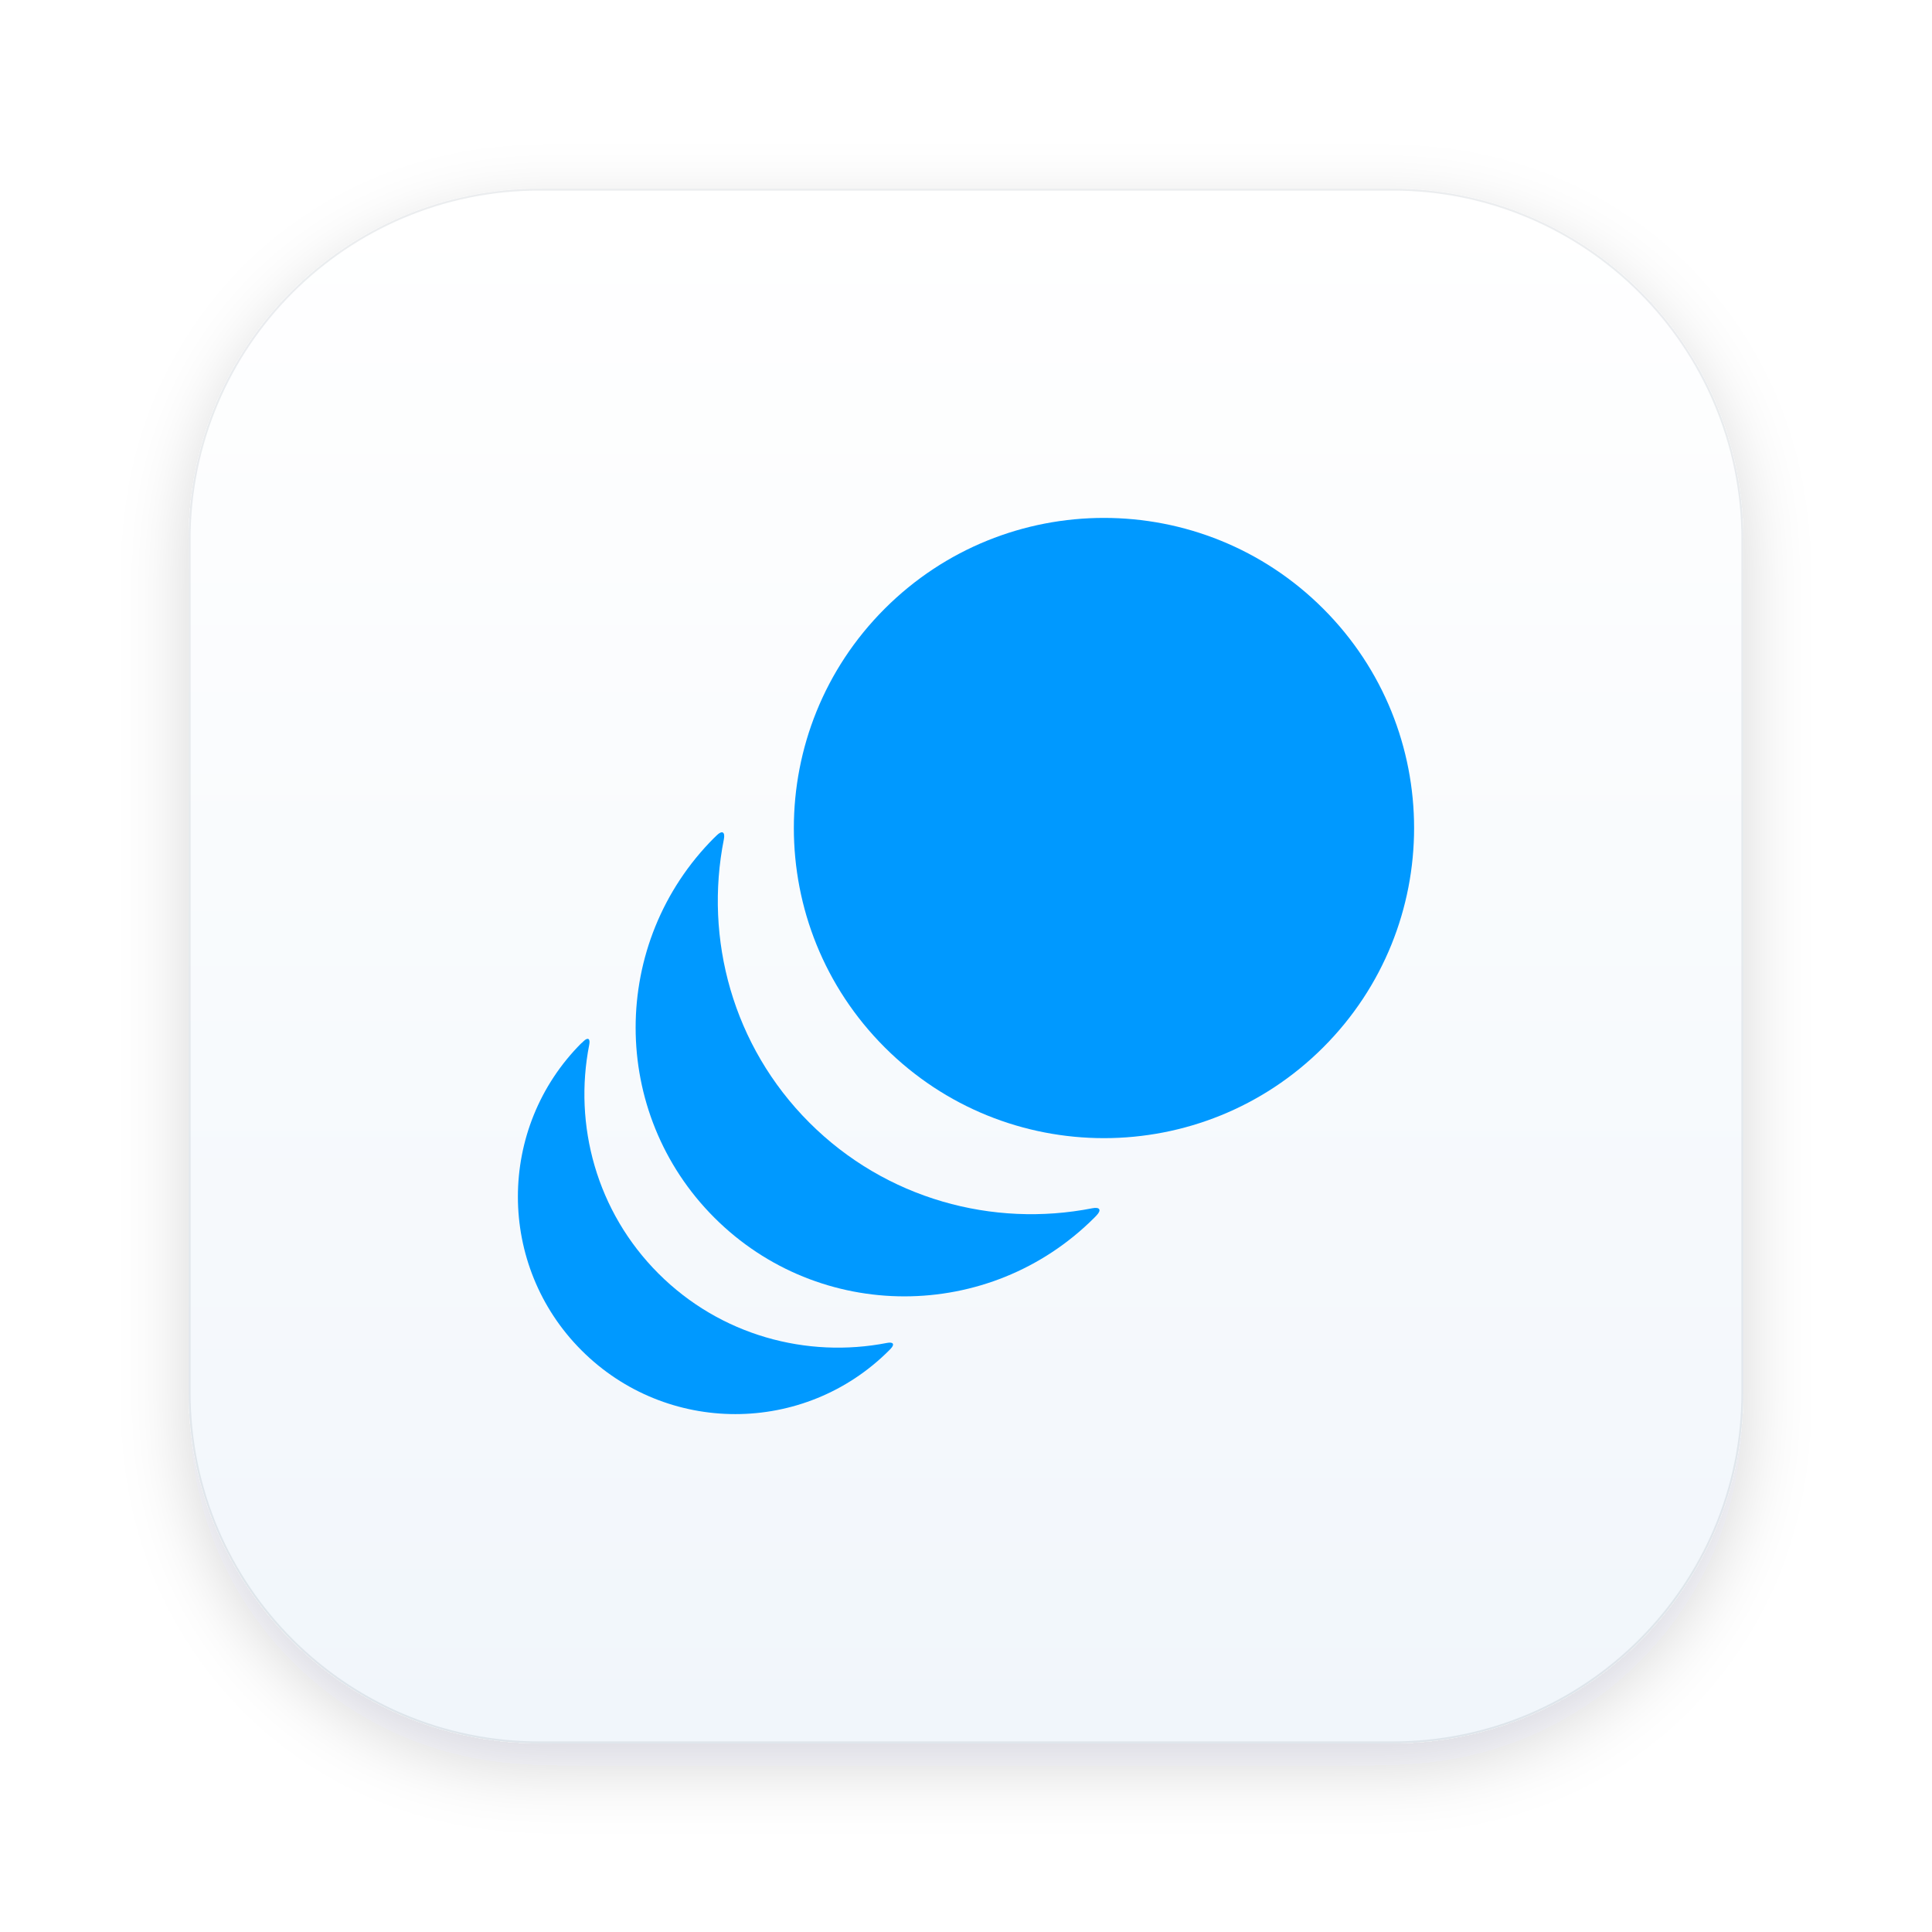
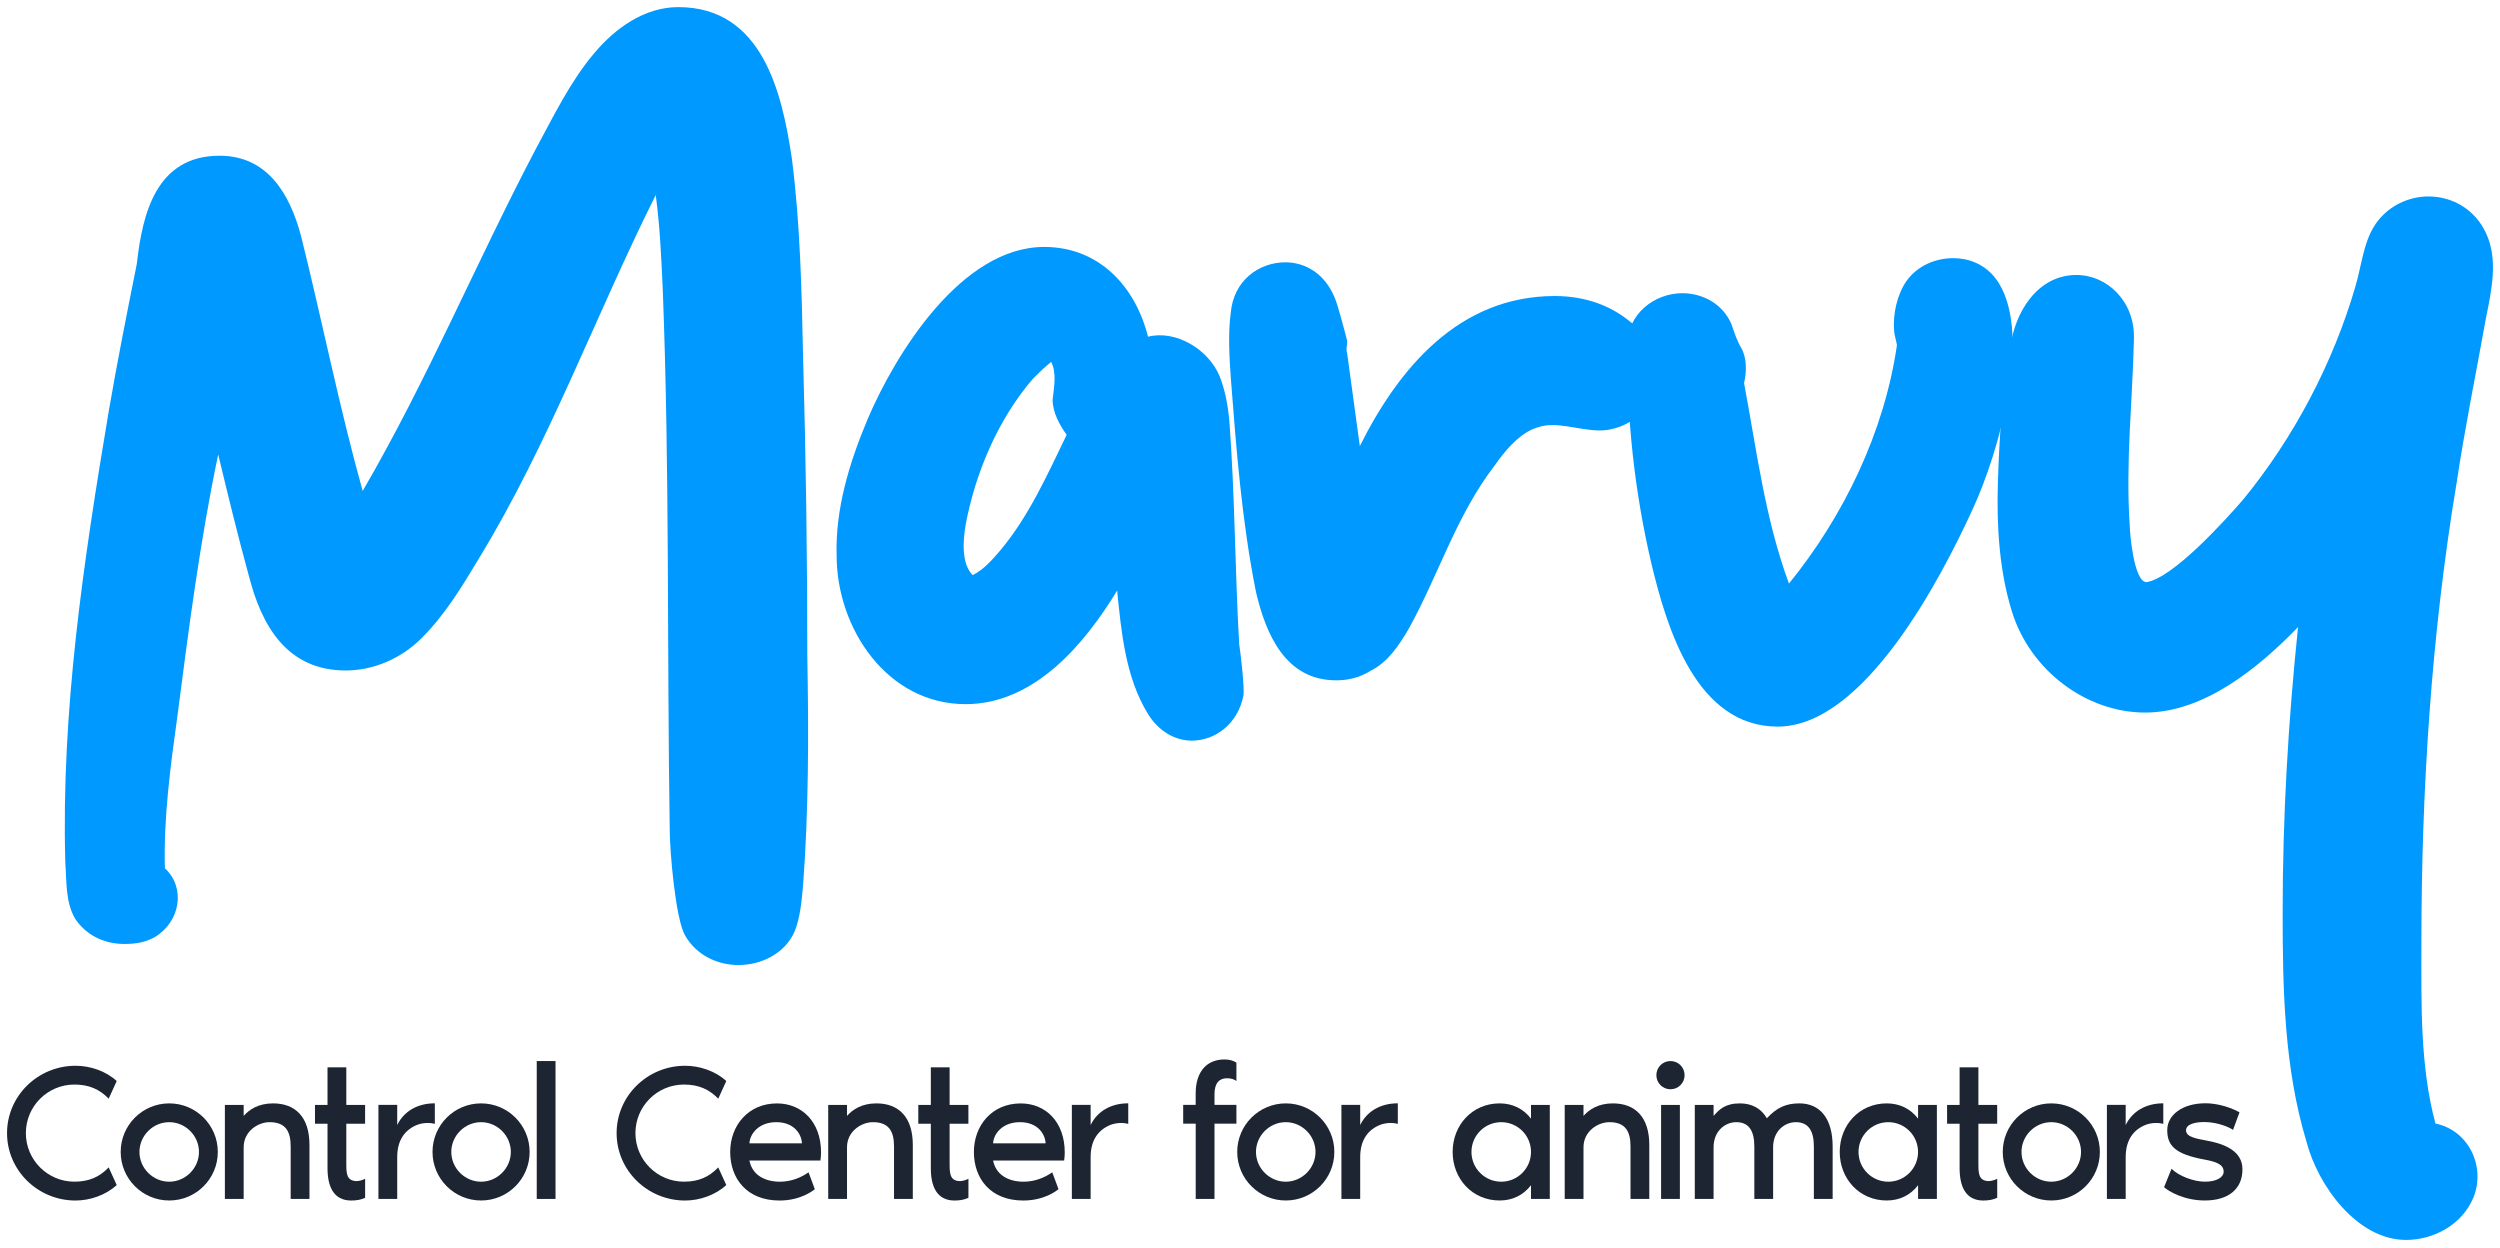
- <svg xmlns="http://www.w3.org/2000/svg" viewBox="0 0 1024 1024" width="1024" height="1024">
-   <defs>
-     <linearGradient id="bg" x1="0" y1="0" x2="0" y2="1">
-       <stop offset="0" stop-color="#ffffff" />
-       <stop offset="1" stop-color="#f1f6fb" />
-     </linearGradient>
-     <filter id="drop" x="-10%" y="-10%" width="120%" height="130%">
-       <feDropShadow dx="0" dy="12" stdDeviation="18" flood-color="#0b1d33" flood-opacity="0.16" />
-     </filter>
-   </defs>
-   <rect filter="url(#drop)" x="100" y="100" width="824" height="824" rx="186" fill="url(#bg)" />
-   <rect x="100.5" y="100.5" width="823" height="823" rx="185.5" fill="none" stroke="#0b1d33" stroke-opacity="0.08" />
-   <g fill="#0099ff" transform="translate(262 262) scale(5)">
-     <path d="m87.871 12.129c12.838 12.838 12.838 33.653 0 46.491-0.0 0-0.0 0-0.0 0-12.838 12.838-33.653 12.838-46.491 0-0-0-0-0-0-0-12.838-12.838-12.838-33.653-0-46.491 0-0.0 0-0.0 0-0 12.838-12.838 33.653-12.838 46.491-0.0 0.0 0.0 0.0 0.0 0.0 0z" />
-     <path d="m23.324 36.39c-11.125 11.125-11.125 29.161 0 40.286s29.161 11.125 40.286 0c.073-.075.15-.154.225-.233.557-.582.35-.92-.439-.764-10.527 2.07-21.879-.956-30.003-9.079-8.132-8.132-11.151-19.493-9.062-30.023.156-.79-.176-.993-.752-.43-.088.086-.166.163-.249.246z" />
-     <path d="m9.25 58.156c-9 9-9.001 23.593 0 32.594s23.593 9.001 32.594 0c.049-.05.11-.113.16-.164.466-.482.295-.76-.363-.633-8.509 1.662-17.678-.788-24.242-7.352-6.571-6.571-9.016-15.748-7.338-24.258.13-.657-.146-.825-.622-.352-.062.062-.124.124-.179.178z" />
+ <svg xmlns="http://www.w3.org/2000/svg" viewBox="390.1 111.7 710.5 354.4" role="img" aria-label="Marvy, Control Center for animators">
+   <g fill="#0099ff">
+     <path d="M599.97,385.96c-5.98,0-11.96-2.79-15.15-8.37-2.79-4.78-4.38-24.32-4.38-29.9-.8-51.42,0-102.44-1.99-153.86-.4-8.77-.8-17.94-1.99-26.71-17.14,34.28-30.29,70.55-50.22,103.24-4.78,7.97-9.57,15.94-16.34,22.72-5.98,5.98-13.95,9.17-21.52,9.17-16.74,0-23.92-12.75-27.5-26.71-3.19-11.56-5.98-23.12-8.77-34.68-5.18,24.71-8.37,49.43-11.56,74.14-1.99,14.35-3.99,29.1-3.59,43.45,5.98,5.58,4.38,15.15-2.79,19.53-2.79,1.59-5.58,1.99-8.77,1.99-5.58,0-10.76-2.39-13.95-7.17-2.79-4.78-2.39-10.76-2.79-15.95-1.2-43.05,5.18-85.7,12.36-128.35,2.39-13.95,5.18-27.9,7.97-41.85,1.59-14.35,5.58-30.69,23.52-30.69,13.55,0,19.93,10.76,23.12,22.72,5.98,23.92,10.76,48.23,17.54,72.55,18.34-31.49,32.29-64.97,49.03-96.86,5.18-9.57,9.97-19.53,16.74-27.5,5.98-7.17,14.35-13.15,23.92-13.15,23.92,0,29.5,24.31,32.29,43.05,2.39,18.73,2.79,37.47,3.19,56.6.8,28.3,1.2,56.6,1.2,84.9.4,21.92.4,43.45-1.2,64.97-.4,4.38-.8,9.17-2.39,13.15-2.79,6.38-9.57,9.57-15.94,9.57Z" />
+     <path d="M728.72,322.18c-4.38,0-9.17-2.39-12.36-7.57-6.38-10.36-7.57-23.12-8.77-35.08-9.17,15.15-23.52,32.29-43.05,32.29-22.32,0-36.67-21.53-36.67-42.25-.4-13.15,3.59-26.31,8.77-38.66,7.97-18.73,26.71-49.03,50.22-49.03,15.55,0,25.91,11.16,29.5,25.51,7.97-1.99,17.14,3.59,20.33,11.16,1.59,3.99,2.39,8.37,2.79,12.76,1.59,21.13,1.59,42.25,2.79,63.38.4,2.39,1.59,12.76,1.2,14.75-1.59,7.97-7.97,12.76-14.75,12.76ZM666.54,275.15c3.19-1.59,5.58-4.38,7.97-7.18,7.97-9.57,13.15-21.13,18.73-32.69-1.99-2.79-3.99-6.38-3.99-9.97.4-3.59,1.2-7.57-.4-10.76-1.99,1.59-3.59,3.19-5.18,4.78-9.96,11.56-16.34,26.71-19.13,41.46-.8,4.78-1.2,11.16,1.99,14.35Z" />
+     <path d="M769.77,305.04c-14.35,0-19.93-13.15-22.72-25.11-3.99-19.93-5.58-40.26-7.17-60.99-.4-5.98-.8-12.36,0-18.34.8-9.17,7.97-14.35,15.55-14.35,5.58,0,11.16,3.19,13.95,9.97.8,1.59,3.19,10.76,3.59,12.36,0,1.2-.4,2.39,0,3.59l3.59,26.31c11.16-22.32,28.3-42.65,55.41-42.65,8.77,0,16.74,2.79,23.12,8.77,9.57,9.57,6.38,26.31-7.17,29.1-5.18,1.2-11.16-1.2-16.74-1.2-1.99,0-3.59.4-5.58,1.2-4.38,1.99-7.97,6.38-10.76,10.36-10.76,13.95-15.94,31.09-24.32,46.24-2.79,4.78-5.98,9.57-10.76,11.96-3.19,1.99-6.38,2.79-9.96,2.79Z" />
+     <path d="M895.33,318.2c-23.12,0-31.49-27.9-35.88-46.24-4.78-20.33-7.17-41.85-6.78-62.58,0-8.37,7.57-14.35,15.55-14.35,5.98,0,11.56,3.19,13.95,8.77.8,2.39,1.59,4.78,2.79,6.78,1.59,2.79,1.59,6.78.8,9.97,3.59,19.13,5.98,38.66,12.76,57,15.55-19.13,27.11-43.05,30.69-67.76,0-.4-.8-3.19-.8-3.99-.4-4.78.8-10.36,3.59-14.35,3.19-4.38,8.37-6.38,13.15-6.38,4.38,0,8.77,1.59,11.96,5.58,11.16,14.35,1.2,49.43-6.38,65.77-8.77,19.13-30.69,61.78-55.41,61.78Z" />
+     <path d="M1073.91,464.09c-13.95,0-25.11-15.54-28.3-27.9-6.38-21.12-6.78-43.45-6.78-65.37,0-27.11,1.59-54.21,4.38-80.92-11.16,11.56-26.71,24.31-43.45,24.31s-32.69-11.96-37.87-28.7c-3.59-11.56-4.38-24.31-3.99-36.67.4-12.76,1.2-25.91,3.59-38.66,1.2-9.57,7.57-20.33,18.73-20.33,8.77,0,16.74,7.57,16.34,18.34-.4,17.54-2.39,35.08-1.2,52.62,0,2.39,1.2,16.34,4.78,16.34,7.57-1.2,22.32-17.54,27.5-23.52,14.35-17.54,25.51-38.66,31.89-60.59,1.99-6.78,2.39-14.35,7.17-19.53,3.59-3.99,8.77-5.98,13.55-5.98,6.78,0,13.15,3.59,16.34,10.36,3.59,7.57,1.59,16.34,0,24.31-2.79,15.55-5.98,31.09-8.37,47.04-7.17,43.05-9.96,87.29-9.96,130.74,0,17.14-.4,34.68,3.99,51.02,9.57,1.99,14.35,12.36,10.76,21.13-3.19,7.57-11.16,11.96-19.13,11.96Z" />
+   </g>
+   <g fill="#1d2533">
+     <path d="M420.99,443.48l2.28,5.01c-3.12,2.89-7.63,4.4-11.69,4.4-10.74,0-19.48-8.57-19.48-19.15s8.74-19.15,19.48-19.15c4.06,0,8.57,1.45,11.69,4.34l-2.28,5.01c-2.56-2.62-5.51-4.01-9.74-4.01-7.63,0-13.8,6.18-13.8,13.8s6.18,13.8,13.8,13.8c4.23,0,7.18-1.39,9.74-4.06Z" />
+     <path d="M452,439.08c0,7.63-6.18,13.8-13.8,13.8s-13.8-6.18-13.8-13.8,6.18-13.8,13.8-13.8,13.8,6.18,13.8,13.8ZM446.65,439.08c0-4.62-3.84-8.46-8.46-8.46s-8.46,3.84-8.46,8.46,3.84,8.46,8.46,8.46,8.46-3.84,8.46-8.46Z" />
+     <path d="M478.05,437.08v15.36h-5.34v-14.92c0-4.29-1.45-6.9-6.01-6.9-3.23,0-7.35,2.56-7.35,7.12v14.7h-5.34v-26.72h5.34v3.12c1.56-1.78,4.17-3.56,8.35-3.56,6.35,0,10.35,3.9,10.35,11.8Z" />
+     <path d="M483.18,431.07h-3.56v-5.34h3.56v-10.69h5.34v10.69h5.34v5.34h-5.34v11.13c0,1.89,0,3.84,1.06,4.62,1.28.95,3.06.5,4.29-.11v5.4c-1.17.56-2.45.78-3.95.78-5.07,0-6.74-4.06-6.74-9.18v-12.64Z" />
+     <path d="M513.68,425.28v5.84c-1.28-.39-3.23-.39-4.9.22-3.51,1.34-5.79,4.29-5.79,9.18v11.91h-5.34v-26.72h5.34v5.73c1.84-3.84,5.68-6.18,10.69-6.18Z" />
+     <path d="M540.62,439.08c0,7.63-6.18,13.8-13.8,13.8s-13.8-6.18-13.8-13.8,6.18-13.8,13.8-13.8,13.8,6.18,13.8,13.8ZM535.28,439.08c0-4.62-3.84-8.46-8.46-8.46s-8.46,3.84-8.46,8.46,3.84,8.46,8.46,8.46,8.46-3.84,8.46-8.46Z" />
+     <path d="M547.98,413.25v39.19h-5.34v-39.19h5.34Z" />
+     <path d="M594.23,443.48l2.28,5.01c-3.12,2.89-7.63,4.4-11.69,4.4-10.74,0-19.48-8.57-19.48-19.15s8.74-19.15,19.48-19.15c4.06,0,8.57,1.45,11.69,4.34l-2.28,5.01c-2.56-2.62-5.51-4.01-9.74-4.01-7.63,0-13.8,6.18-13.8,13.8s6.18,13.8,13.8,13.8c4.23,0,7.18-1.39,9.74-4.06Z" />
+     <path d="M623.29,441.53h-20.21c.83,4.17,4.45,6.01,8.68,6.01,3.17,0,6.01-1.17,8.13-2.67l1.78,4.79c-.72.61-4.23,3.23-10.02,3.23-9.35,0-14.03-6.29-14.03-13.8s5.12-13.8,13.3-13.8c7.07,0,12.52,5.23,12.52,13.92,0,.56-.06,1.61-.17,2.34ZM618.01,436.63c-.11-2.62-2.23-6.01-7.29-6.01s-7.51,3.4-7.63,6.01h14.92Z" />
+     <path d="M649.52,437.08v15.36h-5.34v-14.92c0-4.29-1.45-6.9-6.01-6.9-3.23,0-7.35,2.56-7.35,7.12v14.7h-5.34v-26.72h5.34v3.12c1.56-1.78,4.17-3.56,8.35-3.56,6.35,0,10.35,3.9,10.35,11.8Z" />
+     <path d="M654.64,431.07h-3.56v-5.34h3.56v-10.69h5.34v10.69h5.34v5.34h-5.34v11.13c0,1.89,0,3.84,1.06,4.62,1.28.95,3.06.5,4.29-.11v5.4c-1.17.56-2.45.78-3.95.78-5.07,0-6.74-4.06-6.74-9.18v-12.64Z" />
+     <path d="M692.55,441.53h-20.21c.83,4.17,4.45,6.01,8.68,6.01,3.17,0,6.01-1.17,8.13-2.67l1.78,4.79c-.72.61-4.23,3.23-10.02,3.23-9.35,0-14.03-6.29-14.03-13.8s5.12-13.8,13.3-13.8c7.07,0,12.52,5.23,12.52,13.92,0,.56-.06,1.61-.17,2.34ZM687.26,436.63c-.11-2.62-2.23-6.01-7.29-6.01s-7.51,3.4-7.63,6.01h14.92Z" />
+     <path d="M710.75,425.28v5.84c-1.28-.39-3.23-.39-4.9.22-3.51,1.34-5.79,4.29-5.79,9.18v11.91h-5.34v-26.72h5.34v5.73c1.84-3.84,5.68-6.18,10.69-6.18Z" />
+     <path d="M729.91,425.72v-3.23c0-6.51,3.4-9.69,8.13-9.69,1.5,0,2.45.28,3.45.89v5.23c-.67-.45-1.39-.78-2.67-.78-2.17,0-3.56,1.34-3.56,4.51v3.06h6.23v5.34h-6.23v21.38h-5.34v-21.38h-3.56v-5.34h3.56Z" />
+     <path d="M769.32,439.08c0,7.63-6.18,13.8-13.8,13.8s-13.8-6.18-13.8-13.8,6.18-13.8,13.8-13.8,13.8,6.18,13.8,13.8ZM763.97,439.08c0-4.62-3.84-8.46-8.46-8.46s-8.46,3.84-8.46,8.46,3.84,8.46,8.46,8.46,8.46-3.84,8.46-8.46Z" />
+     <path d="M787.36,425.28v5.84c-1.28-.39-3.23-.39-4.9.22-3.51,1.34-5.79,4.29-5.79,9.18v11.91h-5.34v-26.72h5.34v5.73c1.84-3.84,5.68-6.18,10.69-6.18Z" />
+     <path d="M830.55,425.72v26.72h-5.34v-3.9c-2.17,2.84-5.29,4.34-8.91,4.34-7.79,0-13.36-6.18-13.36-13.8s5.57-13.8,13.36-13.8c3.62,0,6.74,1.5,8.91,4.34v-3.9h5.34ZM825.21,439.08c0-4.68-3.79-8.46-8.46-8.46s-8.46,3.79-8.46,8.46,3.79,8.46,8.46,8.46,8.46-3.79,8.46-8.46Z" />
+     <path d="M858.83,437.08v15.36h-5.34v-14.92c0-4.29-1.45-6.9-6.01-6.9-3.23,0-7.35,2.56-7.35,7.12v14.7h-5.34v-26.72h5.34v3.12c1.56-1.78,4.17-3.56,8.35-3.56,6.35,0,10.35,3.9,10.35,11.8Z" />
+     <path d="M860.84,417.26c0-2.23,1.78-4.01,4.01-4.01s4.01,1.78,4.01,4.01-1.78,4.01-4.01,4.01-4.01-1.78-4.01-4.01ZM862.18,425.72h5.34v26.72h-5.34v-26.72Z" />
+     <path d="M910.94,437.52v14.92h-5.34v-14.92c0-4.29-1.45-6.9-5.12-6.9-3.23,0-6.46,2.56-6.46,7.12v14.7h-5.34v-14.92c0-4.29-1.45-6.9-5.12-6.9-3.23,0-6.46,2.56-6.46,7.12v14.7h-5.34v-26.72h5.34v3.12c1.56-1.78,3.28-3.56,7.46-3.56,3.45,0,6.07,1.45,7.68,4.23,2.84-3.06,5.46-4.23,9.24-4.23,5.9,0,9.46,4.34,9.46,12.25Z" />
+     <path d="M940.56,425.72v26.72h-5.34v-3.9c-2.17,2.84-5.29,4.34-8.91,4.34-7.79,0-13.36-6.18-13.36-13.8s5.57-13.8,13.36-13.8c3.62,0,6.74,1.5,8.91,4.34v-3.9h5.34ZM935.21,439.08c0-4.68-3.79-8.46-8.46-8.46s-8.46,3.79-8.46,8.46,3.79,8.46,8.46,8.46,8.46-3.79,8.46-8.46Z" />
+     <path d="M947.02,431.07h-3.56v-5.34h3.56v-10.69h5.34v10.69h5.34v5.34h-5.34v11.13c0,1.89,0,3.84,1.06,4.62,1.28.95,3.06.5,4.29-.11v5.4c-1.17.56-2.45.78-3.95.78-5.07,0-6.74-4.06-6.74-9.18v-12.64Z" />
+     <path d="M986.88,439.08c0,7.63-6.18,13.8-13.8,13.8s-13.8-6.18-13.8-13.8,6.18-13.8,13.8-13.8,13.8,6.18,13.8,13.8ZM981.53,439.08c0-4.62-3.84-8.46-8.46-8.46s-8.46,3.84-8.46,8.46,3.84,8.46,8.46,8.46,8.46-3.84,8.46-8.46Z" />
+     <path d="M1004.91,425.28v5.84c-1.28-.39-3.23-.39-4.9.22-3.51,1.34-5.79,4.29-5.79,9.18v11.91h-5.34v-26.72h5.34v5.73c1.84-3.84,5.68-6.18,10.69-6.18Z" />
+     <path d="M1027.4,444.09c0,5.29-3.73,8.79-10.69,8.79-5.9,0-10.35-2.62-11.58-3.79l2.12-5.23c2.12,2.12,6.29,3.62,9.3,3.67,3.45.06,5.51-1.22,5.51-2.84,0-2-1.95-2.78-5.23-3.4-8.74-1.56-10.8-4.12-10.8-8.41s4.29-7.63,10.85-7.63c2.39,0,6.07.61,9.69,2.56l-1.84,5.01c-1.22-.89-4.56-2.17-7.85-2.23-2.62-.06-5.51.5-5.51,2.34,0,2,3.17,2.39,6.29,3.01,7.85,1.5,9.74,4.84,9.74,8.13Z" />
  </g>
</svg>
